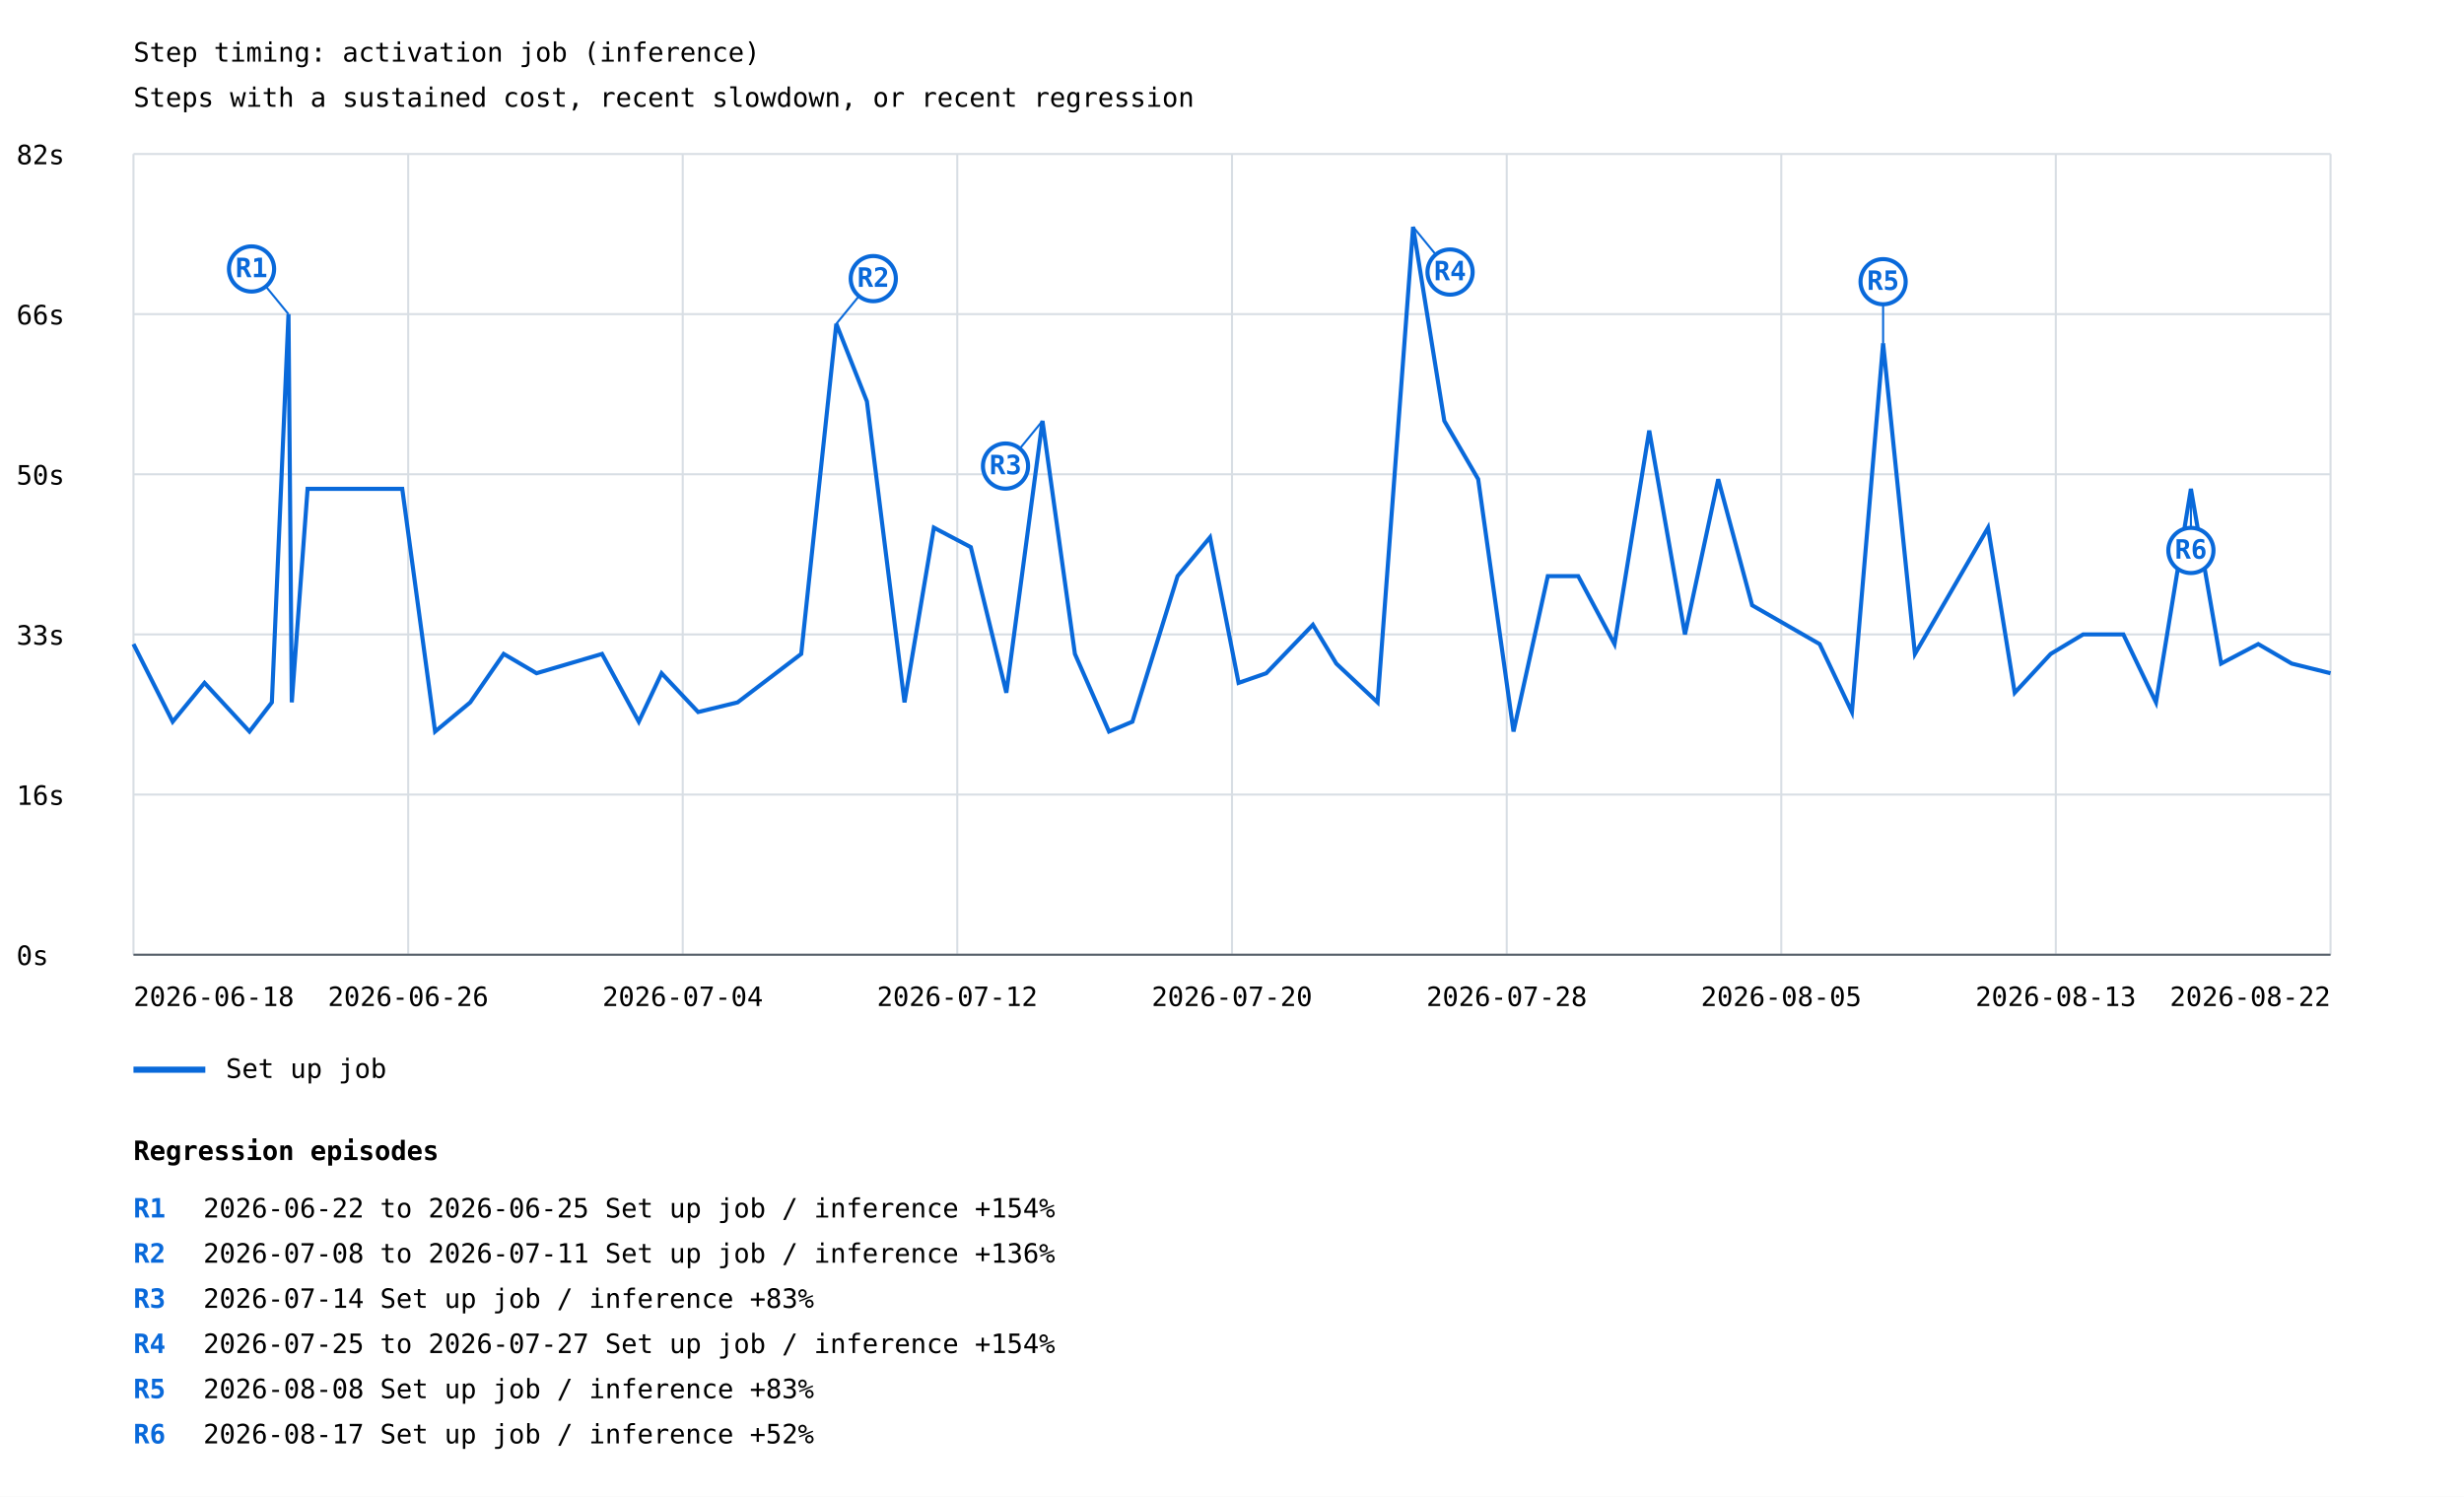
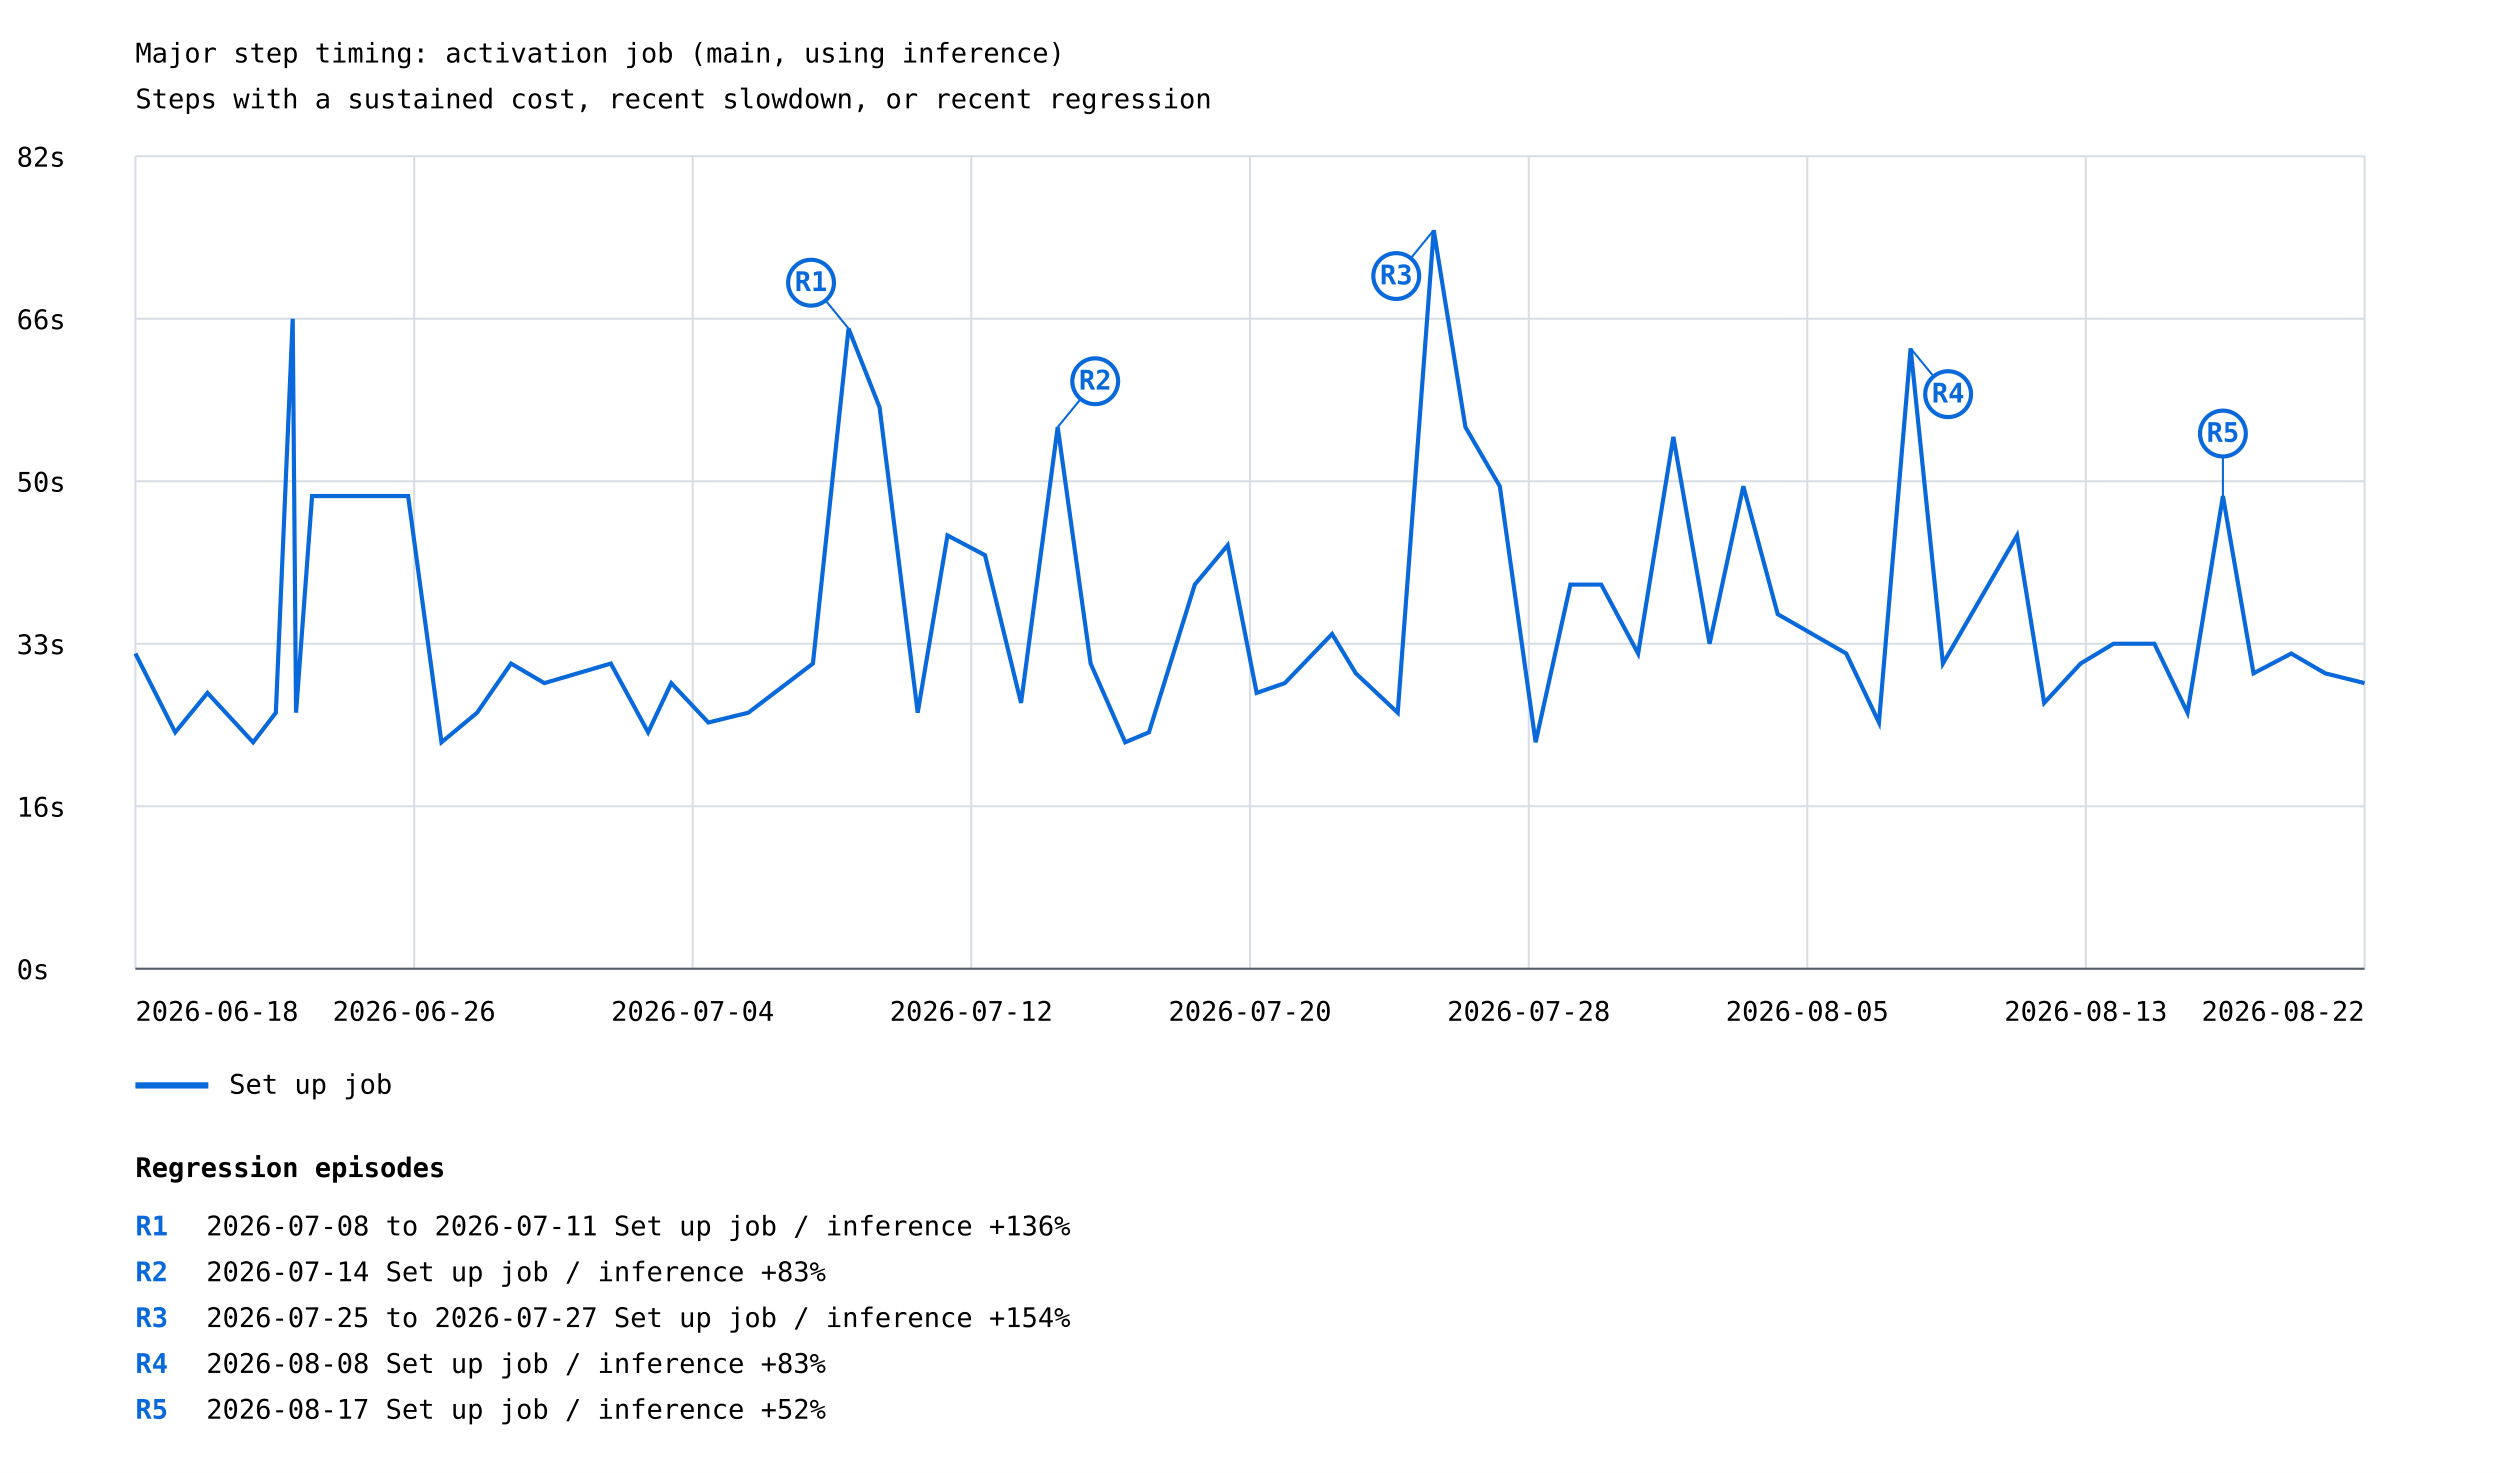
- <svg xmlns="http://www.w3.org/2000/svg" width="1200" height="729" viewBox="0 0 1200 729">
+ <svg xmlns="http://www.w3.org/2000/svg" width="1200" height="707" viewBox="0 0 1200 707">
  <rect width="100%" height="100%" fill="white" />
  <style>text{font-family:ui-monospace,monospace;font-size:13px}.axis{stroke:#57606a;stroke-width:1}.grid{stroke:#d8dee4;stroke-width:1}</style>
-   <text x="65" y="30" font-size="20">Step timing: activation job (inference)</text>
+   <text x="65" y="30" font-size="20">Major step timing: activation job (main, using inference)</text>
  <text x="65" y="52">Steps with a sustained cost, recent slowdown, or recent regression</text>
  <line class="grid" x1="65" y1="465.0" x2="1135" y2="465.0" />
  <text x="8" y="470.0">0s</text>
  <line class="grid" x1="65" y1="387.0" x2="1135" y2="387.0" />
  <text x="8" y="392.0">16s</text>
  <line class="grid" x1="65" y1="309.0" x2="1135" y2="309.0" />
  <text x="8" y="314.0">33s</text>
  <line class="grid" x1="65" y1="231.0" x2="1135" y2="231.0" />
  <text x="8" y="236.0">50s</text>
  <line class="grid" x1="65" y1="153.0" x2="1135" y2="153.0" />
  <text x="8" y="158.0">66s</text>
  <line class="grid" x1="65" y1="75.0" x2="1135" y2="75.0" />
  <text x="8" y="80.0">82s</text>
  <line class="grid" x1="65.0" y1="75" x2="65.0" y2="465" />
  <line class="grid" x1="198.8" y1="75" x2="198.8" y2="465" />
  <line class="grid" x1="332.5" y1="75" x2="332.5" y2="465" />
  <line class="grid" x1="466.2" y1="75" x2="466.2" y2="465" />
  <line class="grid" x1="600.0" y1="75" x2="600.0" y2="465" />
  <line class="grid" x1="733.8" y1="75" x2="733.8" y2="465" />
  <line class="grid" x1="867.5" y1="75" x2="867.5" y2="465" />
  <line class="grid" x1="1001.2" y1="75" x2="1001.2" y2="465" />
  <line class="grid" x1="1135.0" y1="75" x2="1135.0" y2="465" />
  <polyline points="65.0,313.7 84.1,351.5 99.6,332.6 121.5,356.3 132.4,342.1 140.5,153.0 142.1,342.1 149.8,238.1 195.9,238.1 211.9,356.3 229.0,342.1 245.3,318.5 261.3,327.9 293.2,318.5 311.1,351.5 322.2,327.9 340.0,346.8 359.2,342.1 390.2,318.5 407.3,157.7 422.2,195.5 440.5,342.1 454.8,257.0 472.8,266.5 490.1,337.4 507.7,205.0 523.5,318.5 540.1,356.3 551.5,351.5 573.5,280.6 589.3,261.7 603.2,332.6 616.7,327.9 639.4,304.3 650.8,323.2 670.9,342.1 688.2,110.5 703.4,205.0 719.9,233.4 737.1,356.3 753.8,280.6 768.6,280.6 786.3,313.7 803.2,209.7 820.6,309.0 836.8,233.4 853.3,294.8 886.2,313.7 901.9,346.8 917.1,167.2 932.6,318.5 968.2,257.0 981.2,337.4 998.7,318.5 1014.5,309.0 1034.1,309.0 1050.0,342.1 1067.0,238.1 1081.7,323.2 1099.8,313.7 1116.1,323.2 1135.0,327.9" fill="none" stroke="#0969da" stroke-width="2" />
-   <line x1="140.5" y1="153.0" x2="122.5" y2="131.0" stroke="#0969da" stroke-width="1" />
-   <circle cx="122.5" cy="131.0" r="11" fill="white" stroke="#0969da" stroke-width="2" />
-   <text x="122.5" y="135.0" fill="#0969da" font-size="10" font-weight="bold" text-anchor="middle">R1</text>
-   <line x1="407.3" y1="157.7" x2="425.3" y2="135.7" stroke="#0969da" stroke-width="1" />
-   <circle cx="425.3" cy="135.7" r="11" fill="white" stroke="#0969da" stroke-width="2" />
-   <text x="425.3" y="139.7" fill="#0969da" font-size="10" font-weight="bold" text-anchor="middle">R2</text>
-   <line x1="507.7" y1="205.0" x2="489.7" y2="227.0" stroke="#0969da" stroke-width="1" />
-   <circle cx="489.7" cy="227.0" r="11" fill="white" stroke="#0969da" stroke-width="2" />
-   <text x="489.7" y="231.0" fill="#0969da" font-size="10" font-weight="bold" text-anchor="middle">R3</text>
-   <line x1="688.2" y1="110.5" x2="706.2" y2="132.5" stroke="#0969da" stroke-width="1" />
-   <circle cx="706.2" cy="132.5" r="11" fill="white" stroke="#0969da" stroke-width="2" />
-   <text x="706.2" y="136.5" fill="#0969da" font-size="10" font-weight="bold" text-anchor="middle">R4</text>
-   <line x1="917.1" y1="167.2" x2="917.1" y2="137.2" stroke="#0969da" stroke-width="1" />
-   <circle cx="917.1" cy="137.2" r="11" fill="white" stroke="#0969da" stroke-width="2" />
-   <text x="917.1" y="141.2" fill="#0969da" font-size="10" font-weight="bold" text-anchor="middle">R5</text>
-   <line x1="1067.0" y1="238.1" x2="1067.0" y2="268.1" stroke="#0969da" stroke-width="1" />
-   <circle cx="1067.0" cy="268.1" r="11" fill="white" stroke="#0969da" stroke-width="2" />
-   <text x="1067.0" y="272.1" fill="#0969da" font-size="10" font-weight="bold" text-anchor="middle">R6</text>
+   <line x1="407.3" y1="157.7" x2="389.3" y2="135.7" stroke="#0969da" stroke-width="1" />
+   <circle cx="389.3" cy="135.7" r="11" fill="white" stroke="#0969da" stroke-width="2" />
+   <text x="389.3" y="139.7" fill="#0969da" font-size="10" font-weight="bold" text-anchor="middle">R1</text>
+   <line x1="507.7" y1="205.0" x2="525.7" y2="183.0" stroke="#0969da" stroke-width="1" />
+   <circle cx="525.7" cy="183.0" r="11" fill="white" stroke="#0969da" stroke-width="2" />
+   <text x="525.7" y="187.0" fill="#0969da" font-size="10" font-weight="bold" text-anchor="middle">R2</text>
+   <line x1="688.2" y1="110.5" x2="670.2" y2="132.5" stroke="#0969da" stroke-width="1" />
+   <circle cx="670.2" cy="132.5" r="11" fill="white" stroke="#0969da" stroke-width="2" />
+   <text x="670.2" y="136.5" fill="#0969da" font-size="10" font-weight="bold" text-anchor="middle">R3</text>
+   <line x1="917.1" y1="167.2" x2="935.1" y2="189.2" stroke="#0969da" stroke-width="1" />
+   <circle cx="935.1" cy="189.2" r="11" fill="white" stroke="#0969da" stroke-width="2" />
+   <text x="935.1" y="193.2" fill="#0969da" font-size="10" font-weight="bold" text-anchor="middle">R4</text>
+   <line x1="1067.0" y1="238.1" x2="1067.0" y2="208.1" stroke="#0969da" stroke-width="1" />
+   <circle cx="1067.0" cy="208.1" r="11" fill="white" stroke="#0969da" stroke-width="2" />
+   <text x="1067.0" y="212.1" fill="#0969da" font-size="10" font-weight="bold" text-anchor="middle">R5</text>
  <line x1="65" y1="521" x2="100" y2="521" stroke="#0969da" stroke-width="3" />
  <text x="110" y="525">Set up job</text>
  <text x="65.0" y="490" text-anchor="start">2026-06-18</text>
  <text x="198.8" y="490" text-anchor="middle">2026-06-26</text>
  <text x="332.5" y="490" text-anchor="middle">2026-07-04</text>
  <text x="466.2" y="490" text-anchor="middle">2026-07-12</text>
  <text x="600.0" y="490" text-anchor="middle">2026-07-20</text>
  <text x="733.8" y="490" text-anchor="middle">2026-07-28</text>
  <text x="867.5" y="490" text-anchor="middle">2026-08-05</text>
  <text x="1001.2" y="490" text-anchor="middle">2026-08-13</text>
  <text x="1135.0" y="490" text-anchor="end">2026-08-22</text>
  <line class="axis" x1="65" y1="465" x2="1135" y2="465" />
  <text x="65" y="565" font-size="16" font-weight="bold">Regression episodes</text>
  <text x="65" y="593" fill="#0969da" font-weight="bold">R1</text>
-   <text x="99" y="593">2026-06-22 to 2026-06-25  Set up job / inference  +154%</text>
+   <text x="99" y="593">2026-07-08 to 2026-07-11  Set up job / inference  +136%</text>
  <text x="65" y="615" fill="#0969da" font-weight="bold">R2</text>
-   <text x="99" y="615">2026-07-08 to 2026-07-11  Set up job / inference  +136%</text>
+   <text x="99" y="615">2026-07-14  Set up job / inference  +83%</text>
  <text x="65" y="637" fill="#0969da" font-weight="bold">R3</text>
-   <text x="99" y="637">2026-07-14  Set up job / inference  +83%</text>
+   <text x="99" y="637">2026-07-25 to 2026-07-27  Set up job / inference  +154%</text>
  <text x="65" y="659" fill="#0969da" font-weight="bold">R4</text>
-   <text x="99" y="659">2026-07-25 to 2026-07-27  Set up job / inference  +154%</text>
+   <text x="99" y="659">2026-08-08  Set up job / inference  +83%</text>
  <text x="65" y="681" fill="#0969da" font-weight="bold">R5</text>
-   <text x="99" y="681">2026-08-08  Set up job / inference  +83%</text>
-   <text x="65" y="703" fill="#0969da" font-weight="bold">R6</text>
-   <text x="99" y="703">2026-08-17  Set up job / inference  +52%</text>
+   <text x="99" y="681">2026-08-17  Set up job / inference  +52%</text>
</svg>
